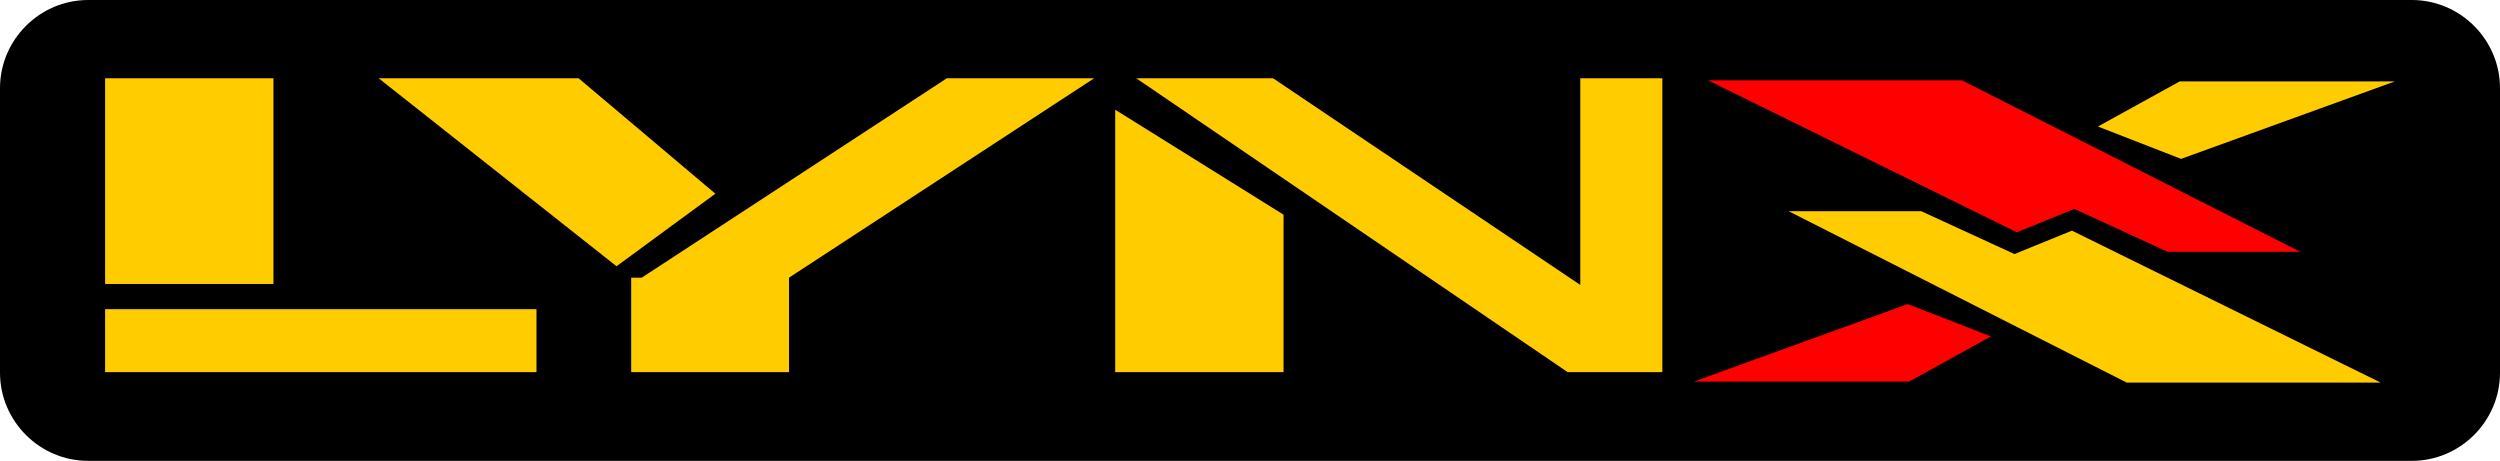
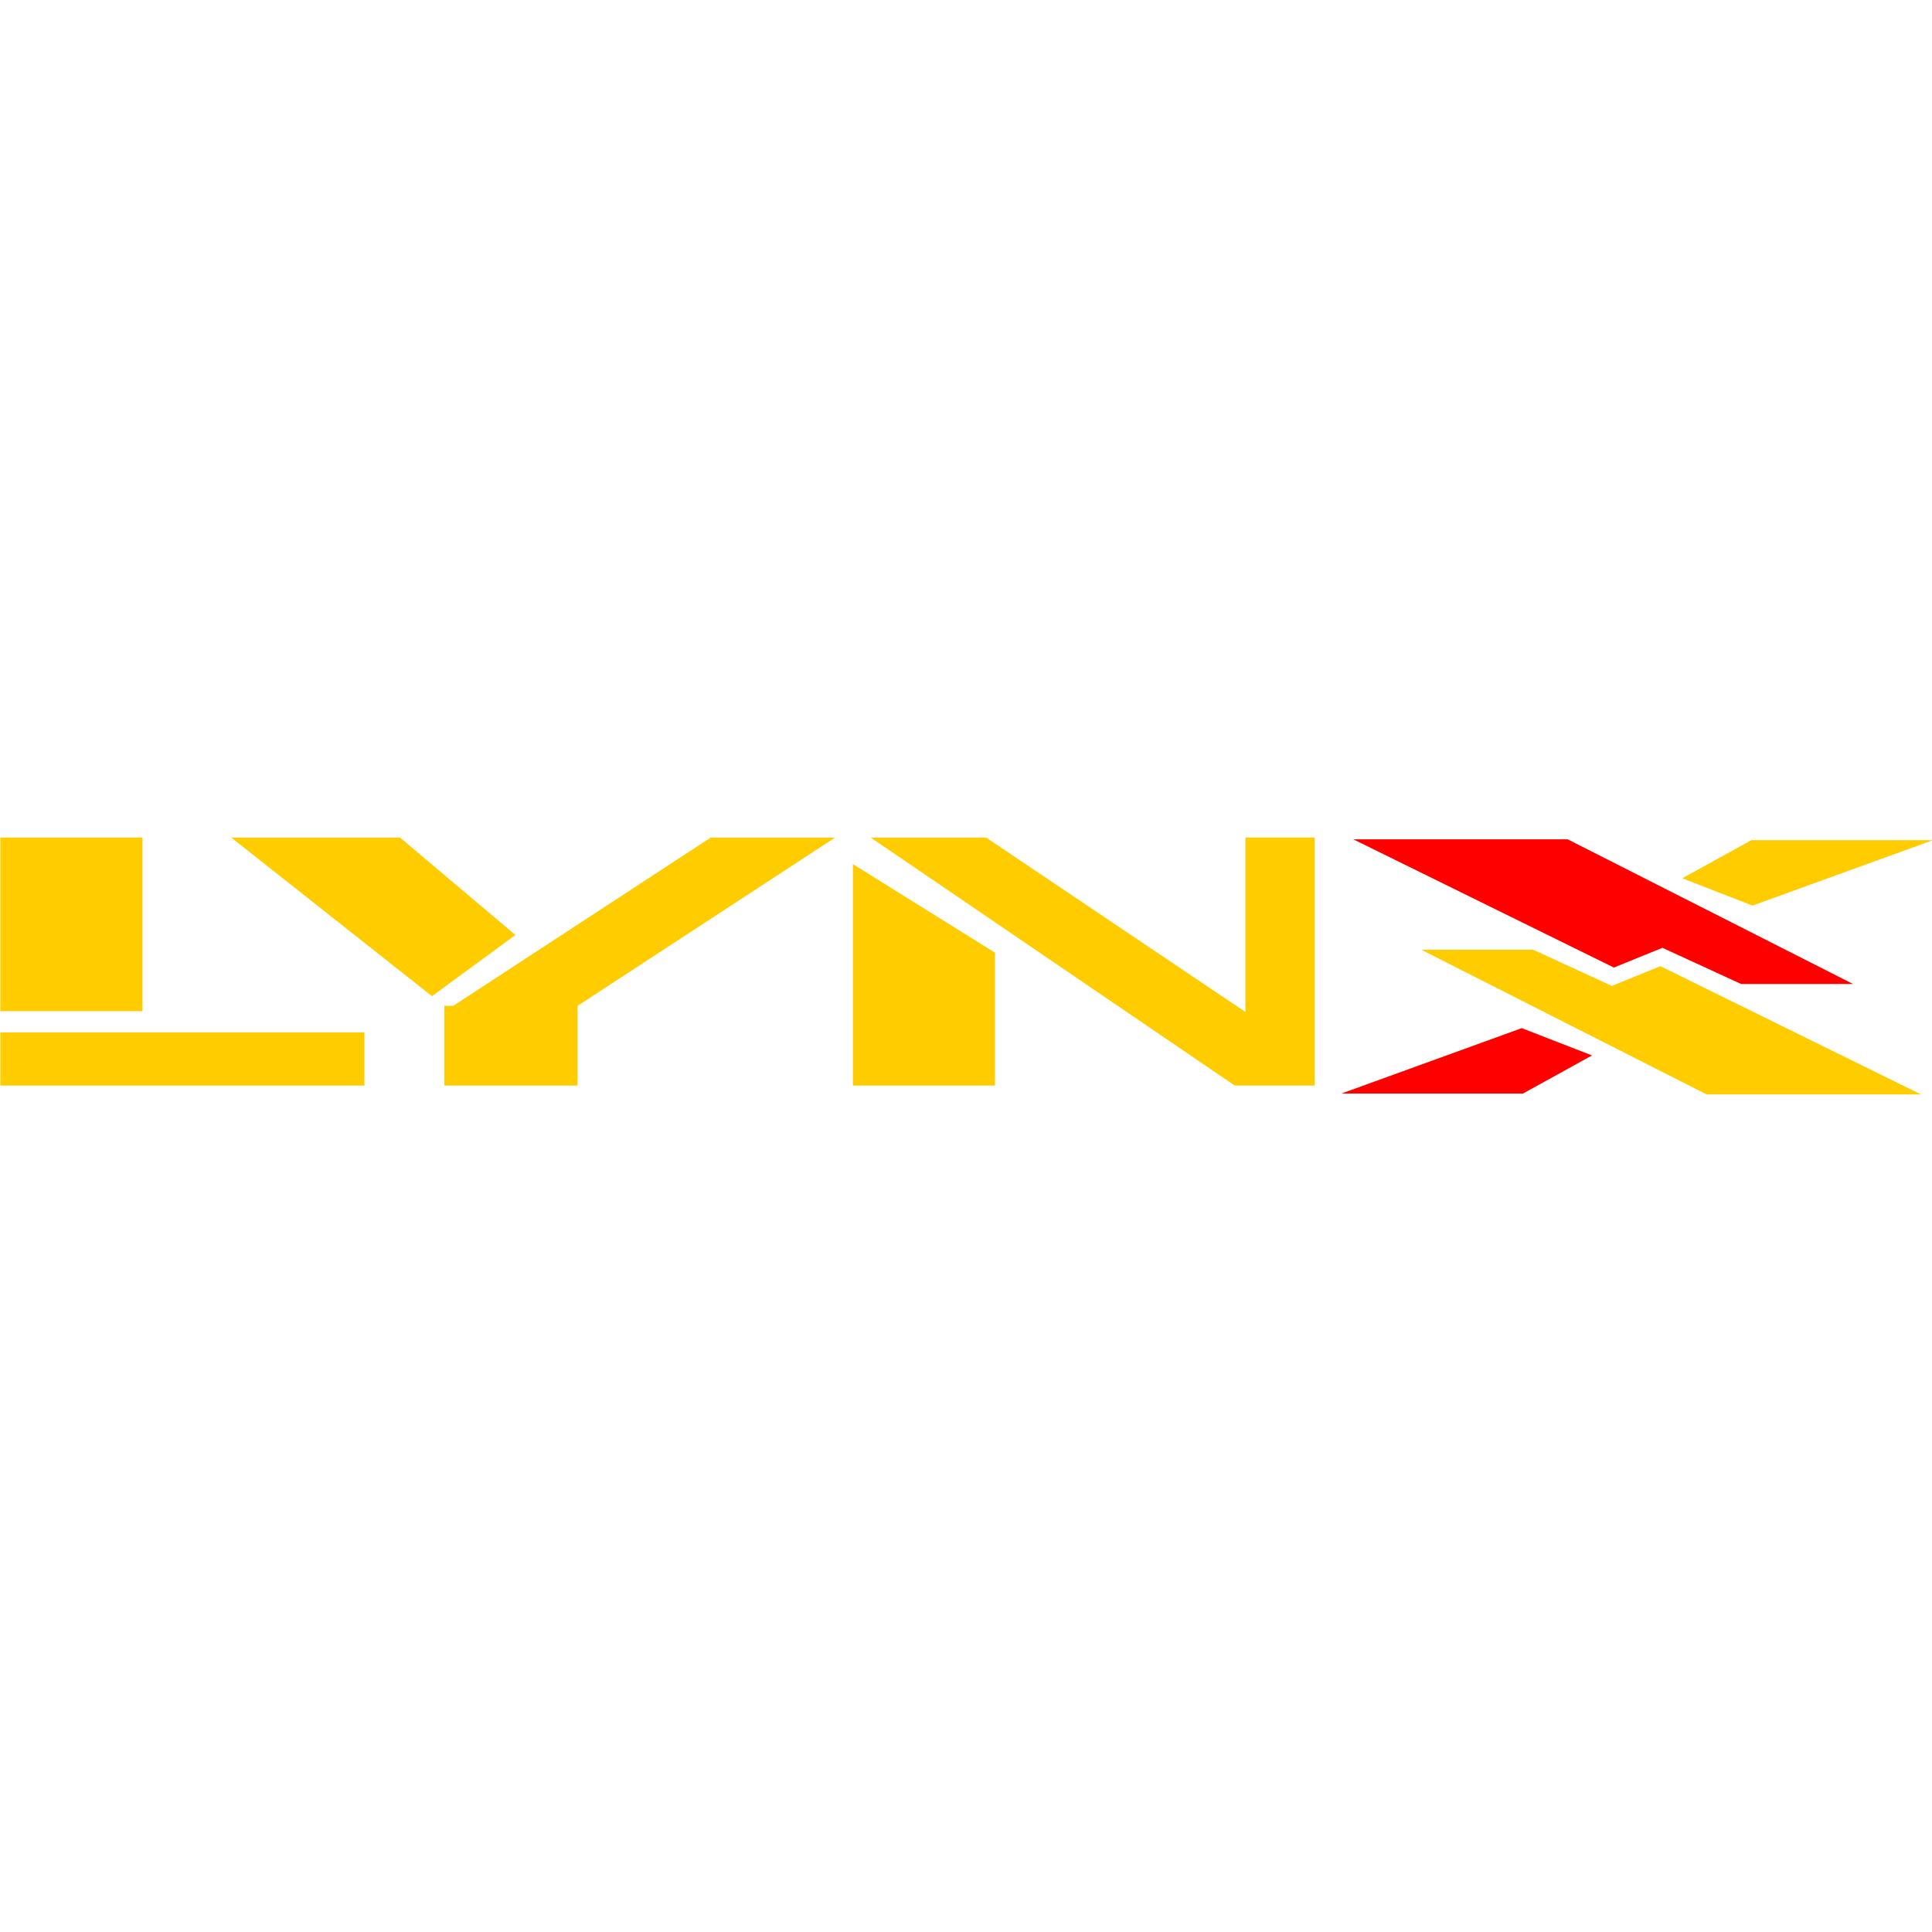
- <svg xmlns="http://www.w3.org/2000/svg" version="1.1" x="0px" y="0px" width="566.929px" height="104.51px" viewBox="0 0 566.929 104.51" enable-background="new 0 0 566.929 104.51" xml:space="preserve">
-   <g id="Layer_2">
-     <g>
-       <path d="M566.929,84.51c0,11-9,20-20,20H20c-11,0-20-9-20-20V20C0,9,9,0,20,0h526.929c11,0,20,9,20,20V84.51z" />
-     </g>
-   </g>
+ <svg xmlns="http://www.w3.org/2000/svg" version="1.1" x="0px" y="0px" xml:space="preserve" width="100" height="100" viewBox="23.74 -207.283 519.094 519.094">
  <g id="Layer_1">
    <g>
      <polygon fill="#FF0000" points="432.612,68.958 384.13,86.539 432.921,86.539 451.475,76.296   " />
      <polygon fill="#FF0000" points="387.336,18.221 444.932,18.221 521.617,57.097 491.545,57.097 470.401,47.377 457.365,52.681       " />
      <polygon fill="#FFCC00" points="494.603,36.031 543.091,18.458 494.302,18.458 475.749,28.693   " />
      <polygon fill="#FFCC00" points="539.886,86.768 482.291,86.768 405.605,47.892 435.676,47.892 456.822,57.613 469.857,52.308       " />
      <rect x="23.837" y="17.749" fill="#FFCC00" width="38.175" height="46.65" />
      <rect x="23.837" y="70.11" fill="#FFCC00" width="97.824" height="14.281" />
      <polygon fill="#FFCC00" points="85.87,17.749 131.21,17.749 162.227,43.926 139.807,60.375   " />
      <polygon fill="#FFCC00" points="143.136,62.967 143.136,84.392 178.927,84.392 178.927,62.967 248.125,17.749 214.718,17.749     145.526,62.967   " />
      <polygon fill="#FFCC00" points="252.899,24.885 291.074,48.686 291.074,84.392 252.899,84.392   " />
      <polygon fill="#FFCC00" points="257.667,17.749 355.498,84.392 376.972,84.392 376.972,17.742 358.361,17.742 358.361,64.613     288.69,17.749   " />
    </g>
  </g>
</svg>
